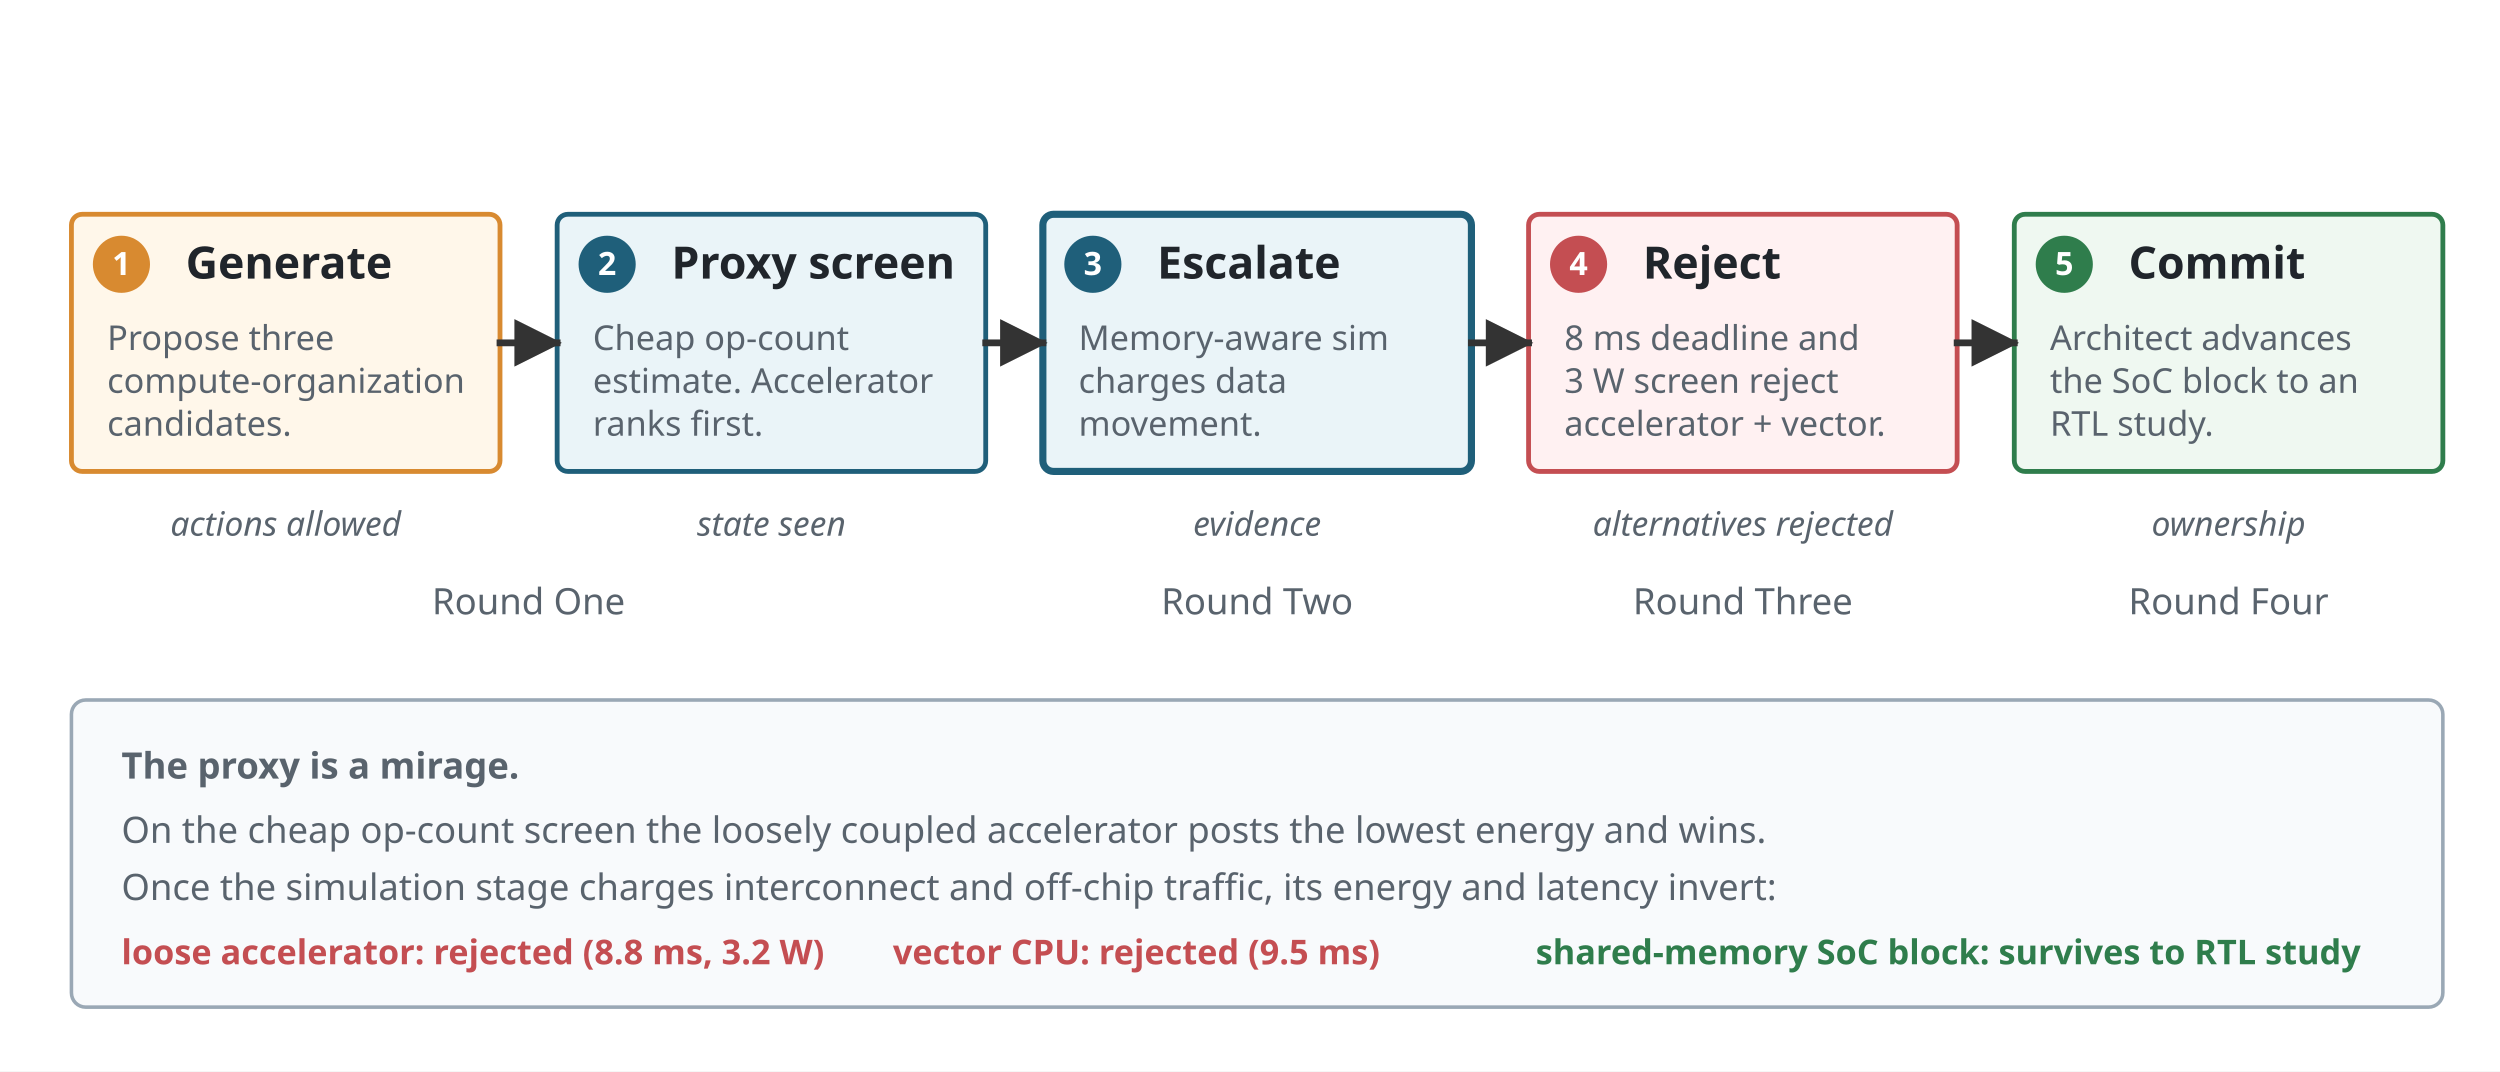
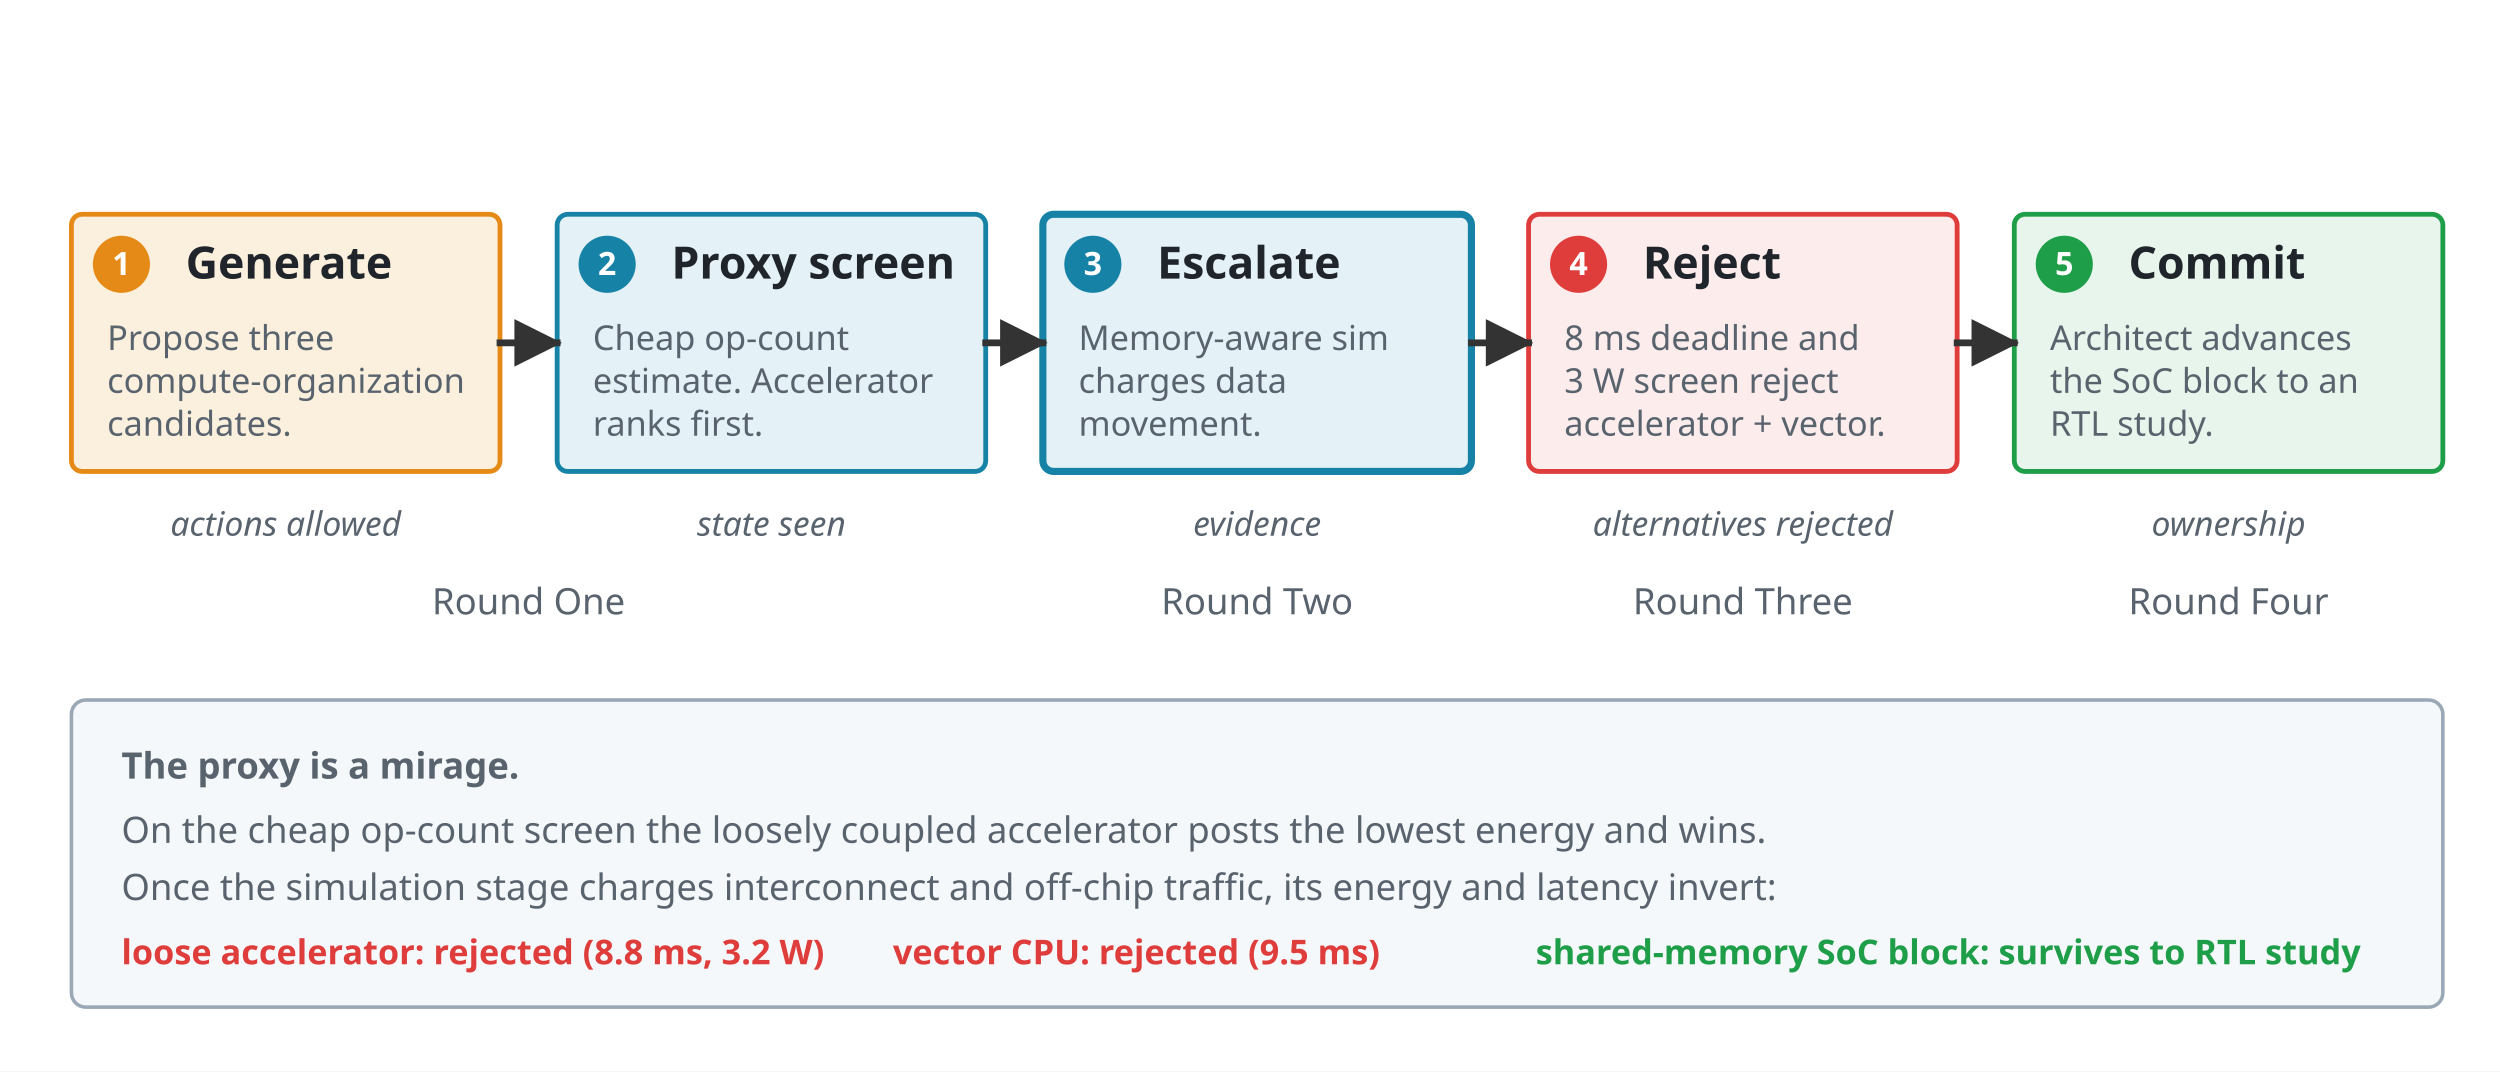
<svg xmlns="http://www.w3.org/2000/svg" viewBox="0 0 700 300" role="img">
  <defs>
    <marker id="arr" viewBox="0 0 10 10" refX="9" refY="5" markerWidth="7" markerHeight="7" orient="auto">
      <path d="M 0 0 L 10 5 L 0 10 z" fill="#333333" />
    </marker>
    <style>
      .font { font-family: sans-serif; }
      .beat { font-size: 12.5px; font-weight: 700; fill: #20252B; }
      .body { font-size: 9.6px; fill: #59636D; }
      .tag  { font-size: 9.4px; font-style: italic; fill: #59636D; }
      .num  { font-size: 9px; font-weight: 700; fill: #FFFFFF; }
      .arrow { stroke: #333333; stroke-width: 1.9; fill: none; stroke-linecap: square; }
      .note { font-size: 10.2px; fill: #59636D; }
-       .verdict-bad { font-size: 9.6px; font-weight: 700; fill: #C44E52; }
-       .verdict-ok  { font-size: 9.6px; font-weight: 700; fill: #2F7D4C; }
+       .verdict-bad { font-size: 9.6px; font-weight: 700; fill: #DE3D3C; }
+       .verdict-ok  { font-size: 9.6px; font-weight: 700; fill: #1E9E48; }
    </style>
  </defs>
  <rect width="700" height="300" fill="#FFFFFF" />
  <g class="font">
-     <rect x="20" y="60" width="120" height="72" rx="3" fill="#FFF7EA" stroke="#D88A30" stroke-width="1.35" />
-     <circle cx="34" cy="74" r="8" fill="#D88A30" />
+     <rect x="20" y="60" width="120" height="72" rx="3" fill="#FBF0DE" stroke="#E68A17" stroke-width="1.35" />
+     <circle cx="34" cy="74" r="8" fill="#E68A17" />
    <text class="num" x="34" y="77" text-anchor="middle">1</text>
    <text class="beat" x="52" y="78">Generate</text>
    <text class="body" x="30" y="98">Propose three</text>
    <text class="body" x="30" y="110">compute-organization</text>
    <text class="body" x="30" y="122">candidates.</text>
    <text class="tag" x="80" y="150" text-anchor="middle">actions allowed</text>
-     <rect x="156" y="60" width="120" height="72" rx="3" fill="#EAF4F8" stroke="#1F5F7A" stroke-width="1.35" />
-     <circle cx="170" cy="74" r="8" fill="#1F5F7A" />
+     <rect x="156" y="60" width="120" height="72" rx="3" fill="#E4F1F6" stroke="#1683A6" stroke-width="1.35" />
+     <circle cx="170" cy="74" r="8" fill="#1683A6" />
    <text class="num" x="170" y="77" text-anchor="middle">2</text>
    <text class="beat" x="188" y="78">Proxy screen</text>
    <text class="body" x="166" y="98">Cheap op-count</text>
    <text class="body" x="166" y="110">estimate. Accelerator</text>
    <text class="body" x="166" y="122">ranks first.</text>
    <text class="tag" x="216" y="150" text-anchor="middle">state seen</text>
-     <rect x="292" y="60" width="120" height="72" rx="3" fill="#EAF4F8" stroke="#1F5F7A" stroke-width="2" />
-     <circle cx="306" cy="74" r="8" fill="#1F5F7A" />
+     <rect x="292" y="60" width="120" height="72" rx="3" fill="#E4F1F6" stroke="#1683A6" stroke-width="2" />
+     <circle cx="306" cy="74" r="8" fill="#1683A6" />
    <text class="num" x="306" y="77" text-anchor="middle">3</text>
    <text class="beat" x="324" y="78">Escalate</text>
    <text class="body" x="302" y="98">Memory-aware sim</text>
    <text class="body" x="302" y="110">charges data</text>
    <text class="body" x="302" y="122">movement.</text>
    <text class="tag" x="352" y="150" text-anchor="middle">evidence</text>
-     <rect x="428" y="60" width="120" height="72" rx="3" fill="#FFF1F2" stroke="#C44E52" stroke-width="1.35" />
-     <circle cx="442" cy="74" r="8" fill="#C44E52" />
+     <rect x="428" y="60" width="120" height="72" rx="3" fill="#FDECEC" stroke="#DE3D3C" stroke-width="1.35" />
+     <circle cx="442" cy="74" r="8" fill="#DE3D3C" />
    <text class="num" x="442" y="77" text-anchor="middle">4</text>
    <text class="beat" x="460" y="78">Reject</text>
    <text class="body" x="438" y="98">8 ms deadline and</text>
    <text class="body" x="438" y="110">3 W screen reject</text>
    <text class="body" x="438" y="122">accelerator + vector.</text>
    <text class="tag" x="488" y="150" text-anchor="middle">alternatives rejected</text>
-     <rect x="564" y="60" width="120" height="72" rx="3" fill="#EFF8F1" stroke="#2F7D4C" stroke-width="1.35" />
-     <circle cx="578" cy="74" r="8" fill="#2F7D4C" />
+     <rect x="564" y="60" width="120" height="72" rx="3" fill="#E7F5EC" stroke="#1E9E48" stroke-width="1.35" />
+     <circle cx="578" cy="74" r="8" fill="#1E9E48" />
    <text class="num" x="578" y="77" text-anchor="middle">5</text>
    <text class="beat" x="596" y="78">Commit</text>
    <text class="body" x="574" y="98">Architect advances</text>
    <text class="body" x="574" y="110">the SoC block to an</text>
    <text class="body" x="574" y="122">RTL study.</text>
    <text class="tag" x="624" y="150" text-anchor="middle">ownership</text>
    <line class="arrow" x1="140" y1="96" x2="156" y2="96" marker-end="url(#arr)" />
    <line class="arrow" x1="276" y1="96" x2="292" y2="96" marker-end="url(#arr)" />
    <line class="arrow" x1="412" y1="96" x2="428" y2="96" marker-end="url(#arr)" />
    <line class="arrow" x1="548" y1="96" x2="564" y2="96" marker-end="url(#arr)" />
    <text class="note" x="148" y="172" text-anchor="middle">Round One</text>
    <text class="note" x="352" y="172" text-anchor="middle">Round Two</text>
    <text class="note" x="488" y="172" text-anchor="middle">Round Three</text>
    <text class="note" x="624" y="172" text-anchor="middle">Round Four</text>
-     <rect x="20" y="196" width="664" height="86" rx="4" fill="#F8FAFC" stroke="#9AA8B5" stroke-width="1" />
+     <rect x="20" y="196" width="664" height="86" rx="4" fill="#F5F8FA" stroke="#9AA8B5" stroke-width="1" />
    <text class="note" x="34" y="218" font-weight="700" fill="#20252B">The proxy is a mirage.</text>
    <text class="note" x="34" y="236">On the cheap op-count screen the loosely coupled accelerator posts the lowest energy and wins.</text>
    <text class="note" x="34" y="252">Once the simulation stage charges interconnect and off-chip traffic, its energy and latency invert:</text>
    <text class="verdict-bad" x="34" y="270">loose accelerator: rejected (8.8 ms, 3.2 W)</text>
    <text class="verdict-bad" x="250" y="270">vector CPU: rejected (9.5 ms)</text>
    <text class="verdict-ok" x="430" y="270">shared-memory SoC block: survives to RTL study</text>
  </g>
</svg>
